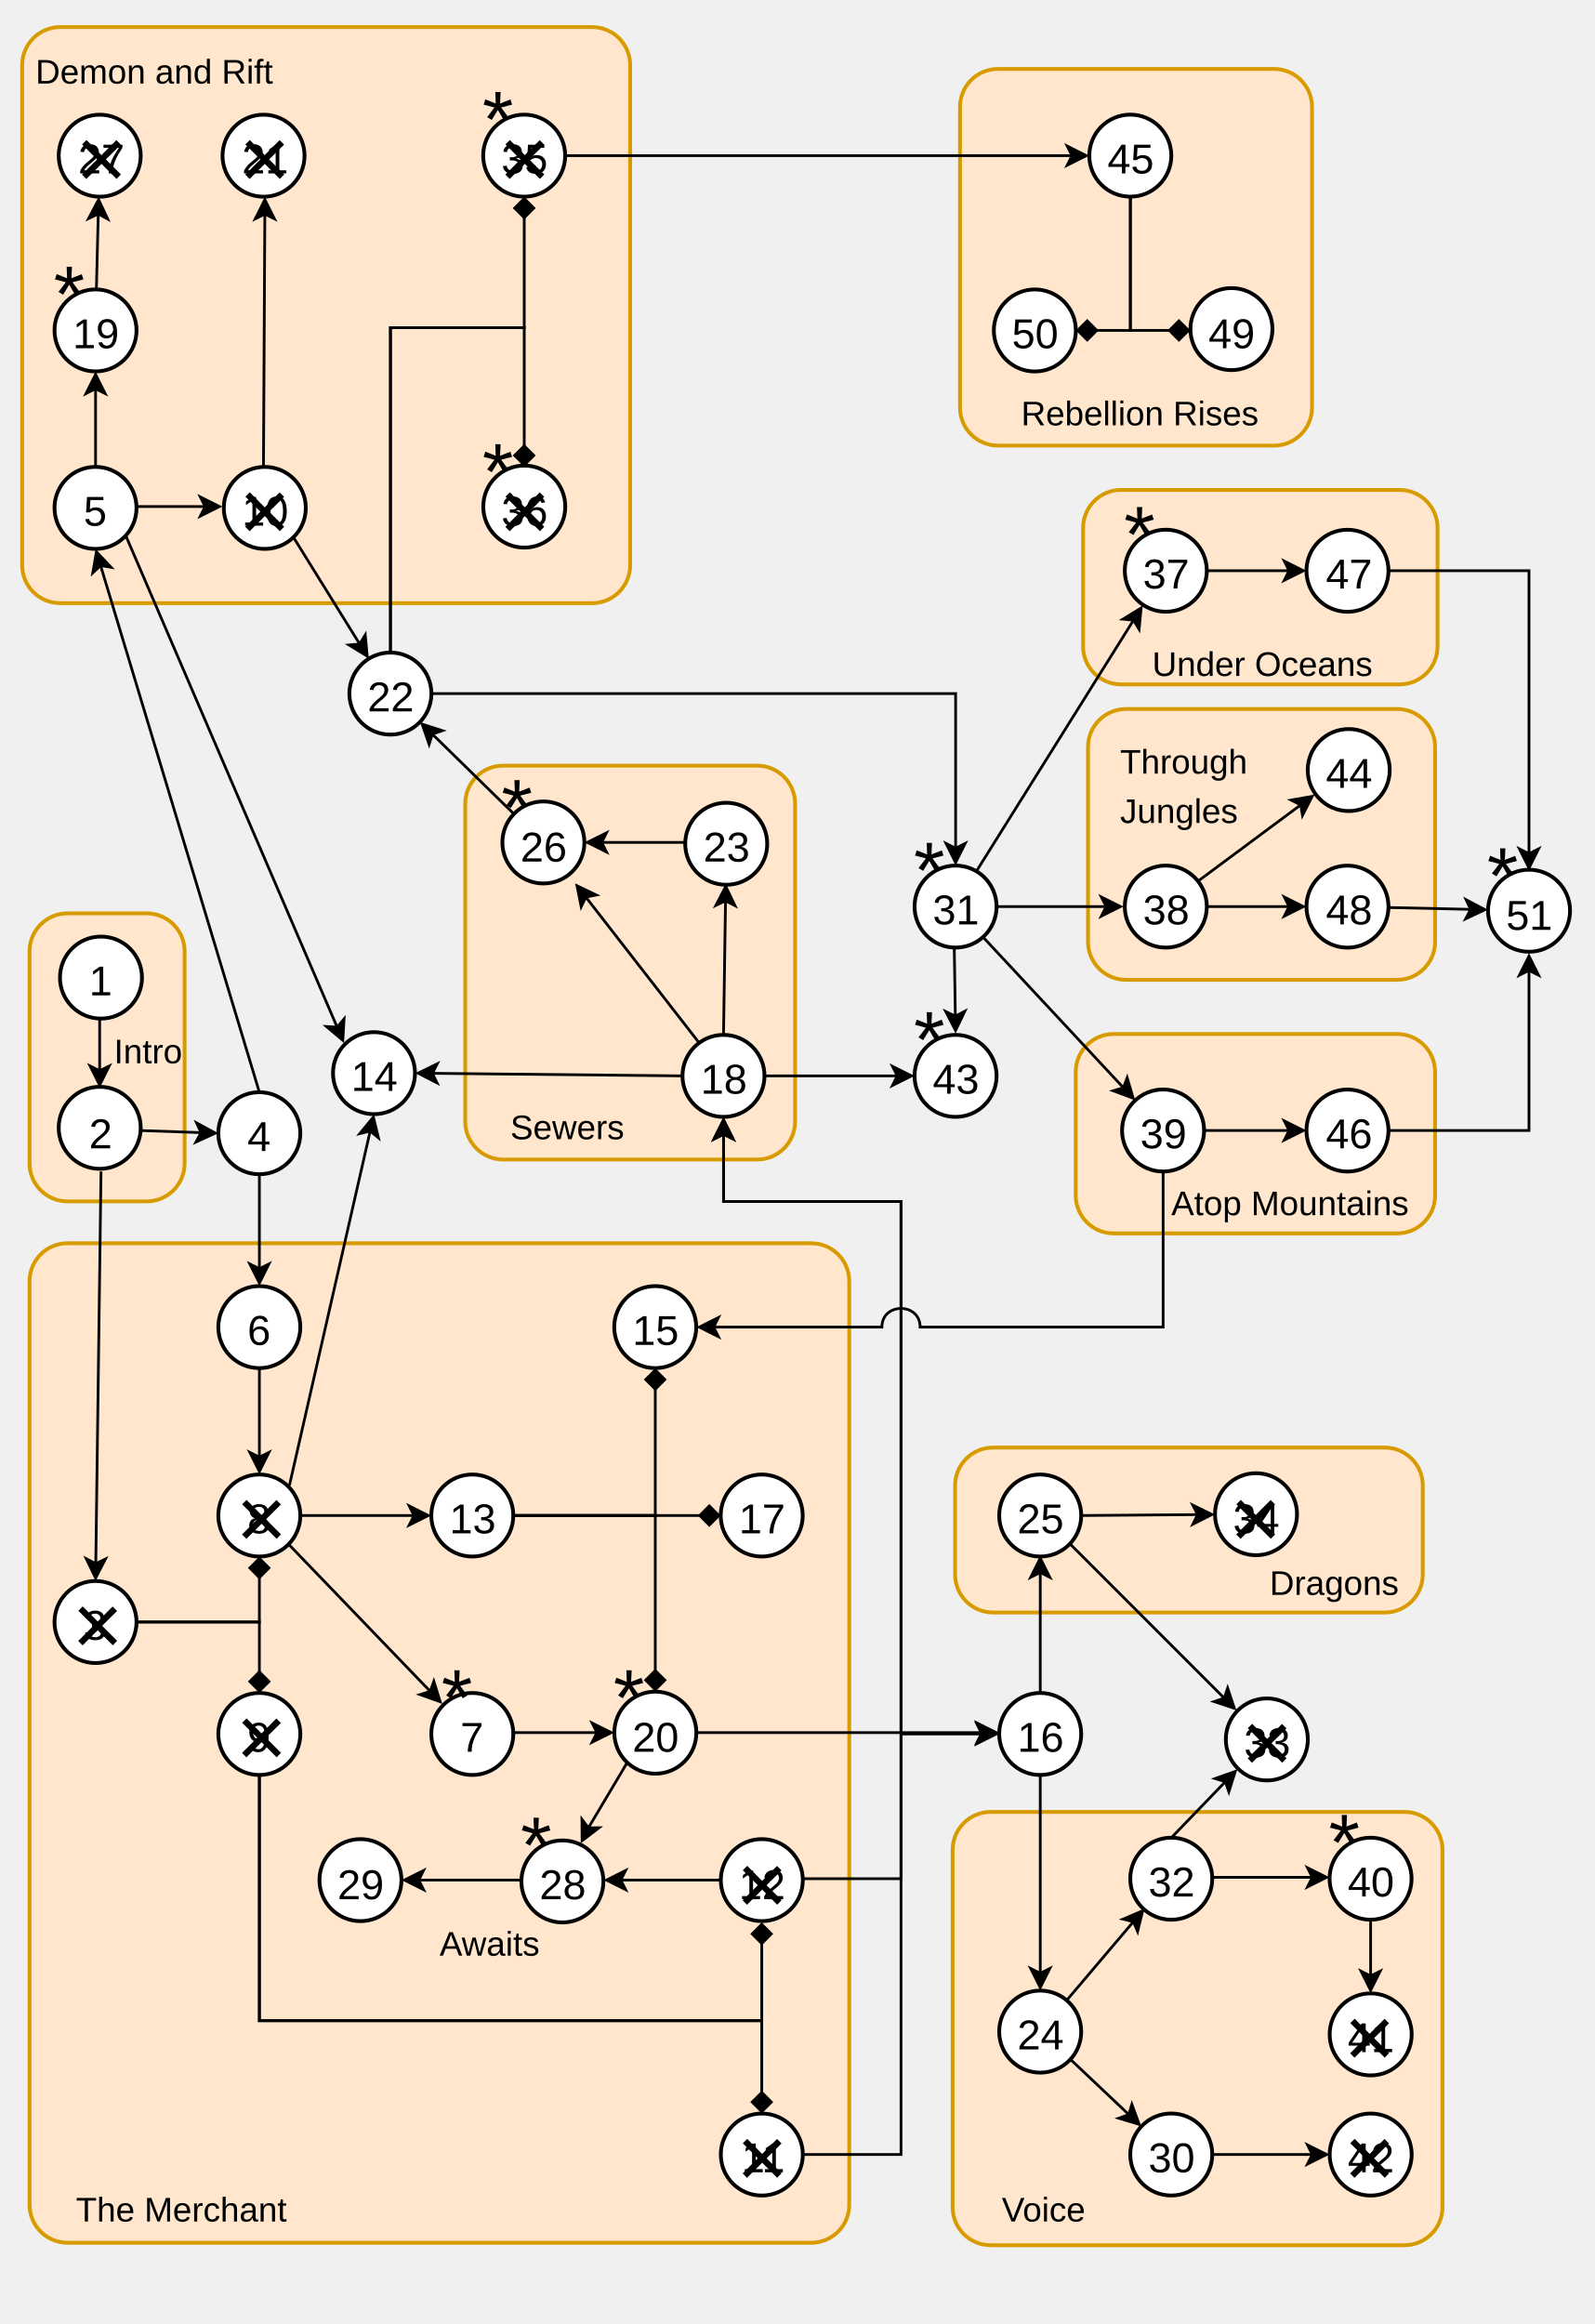
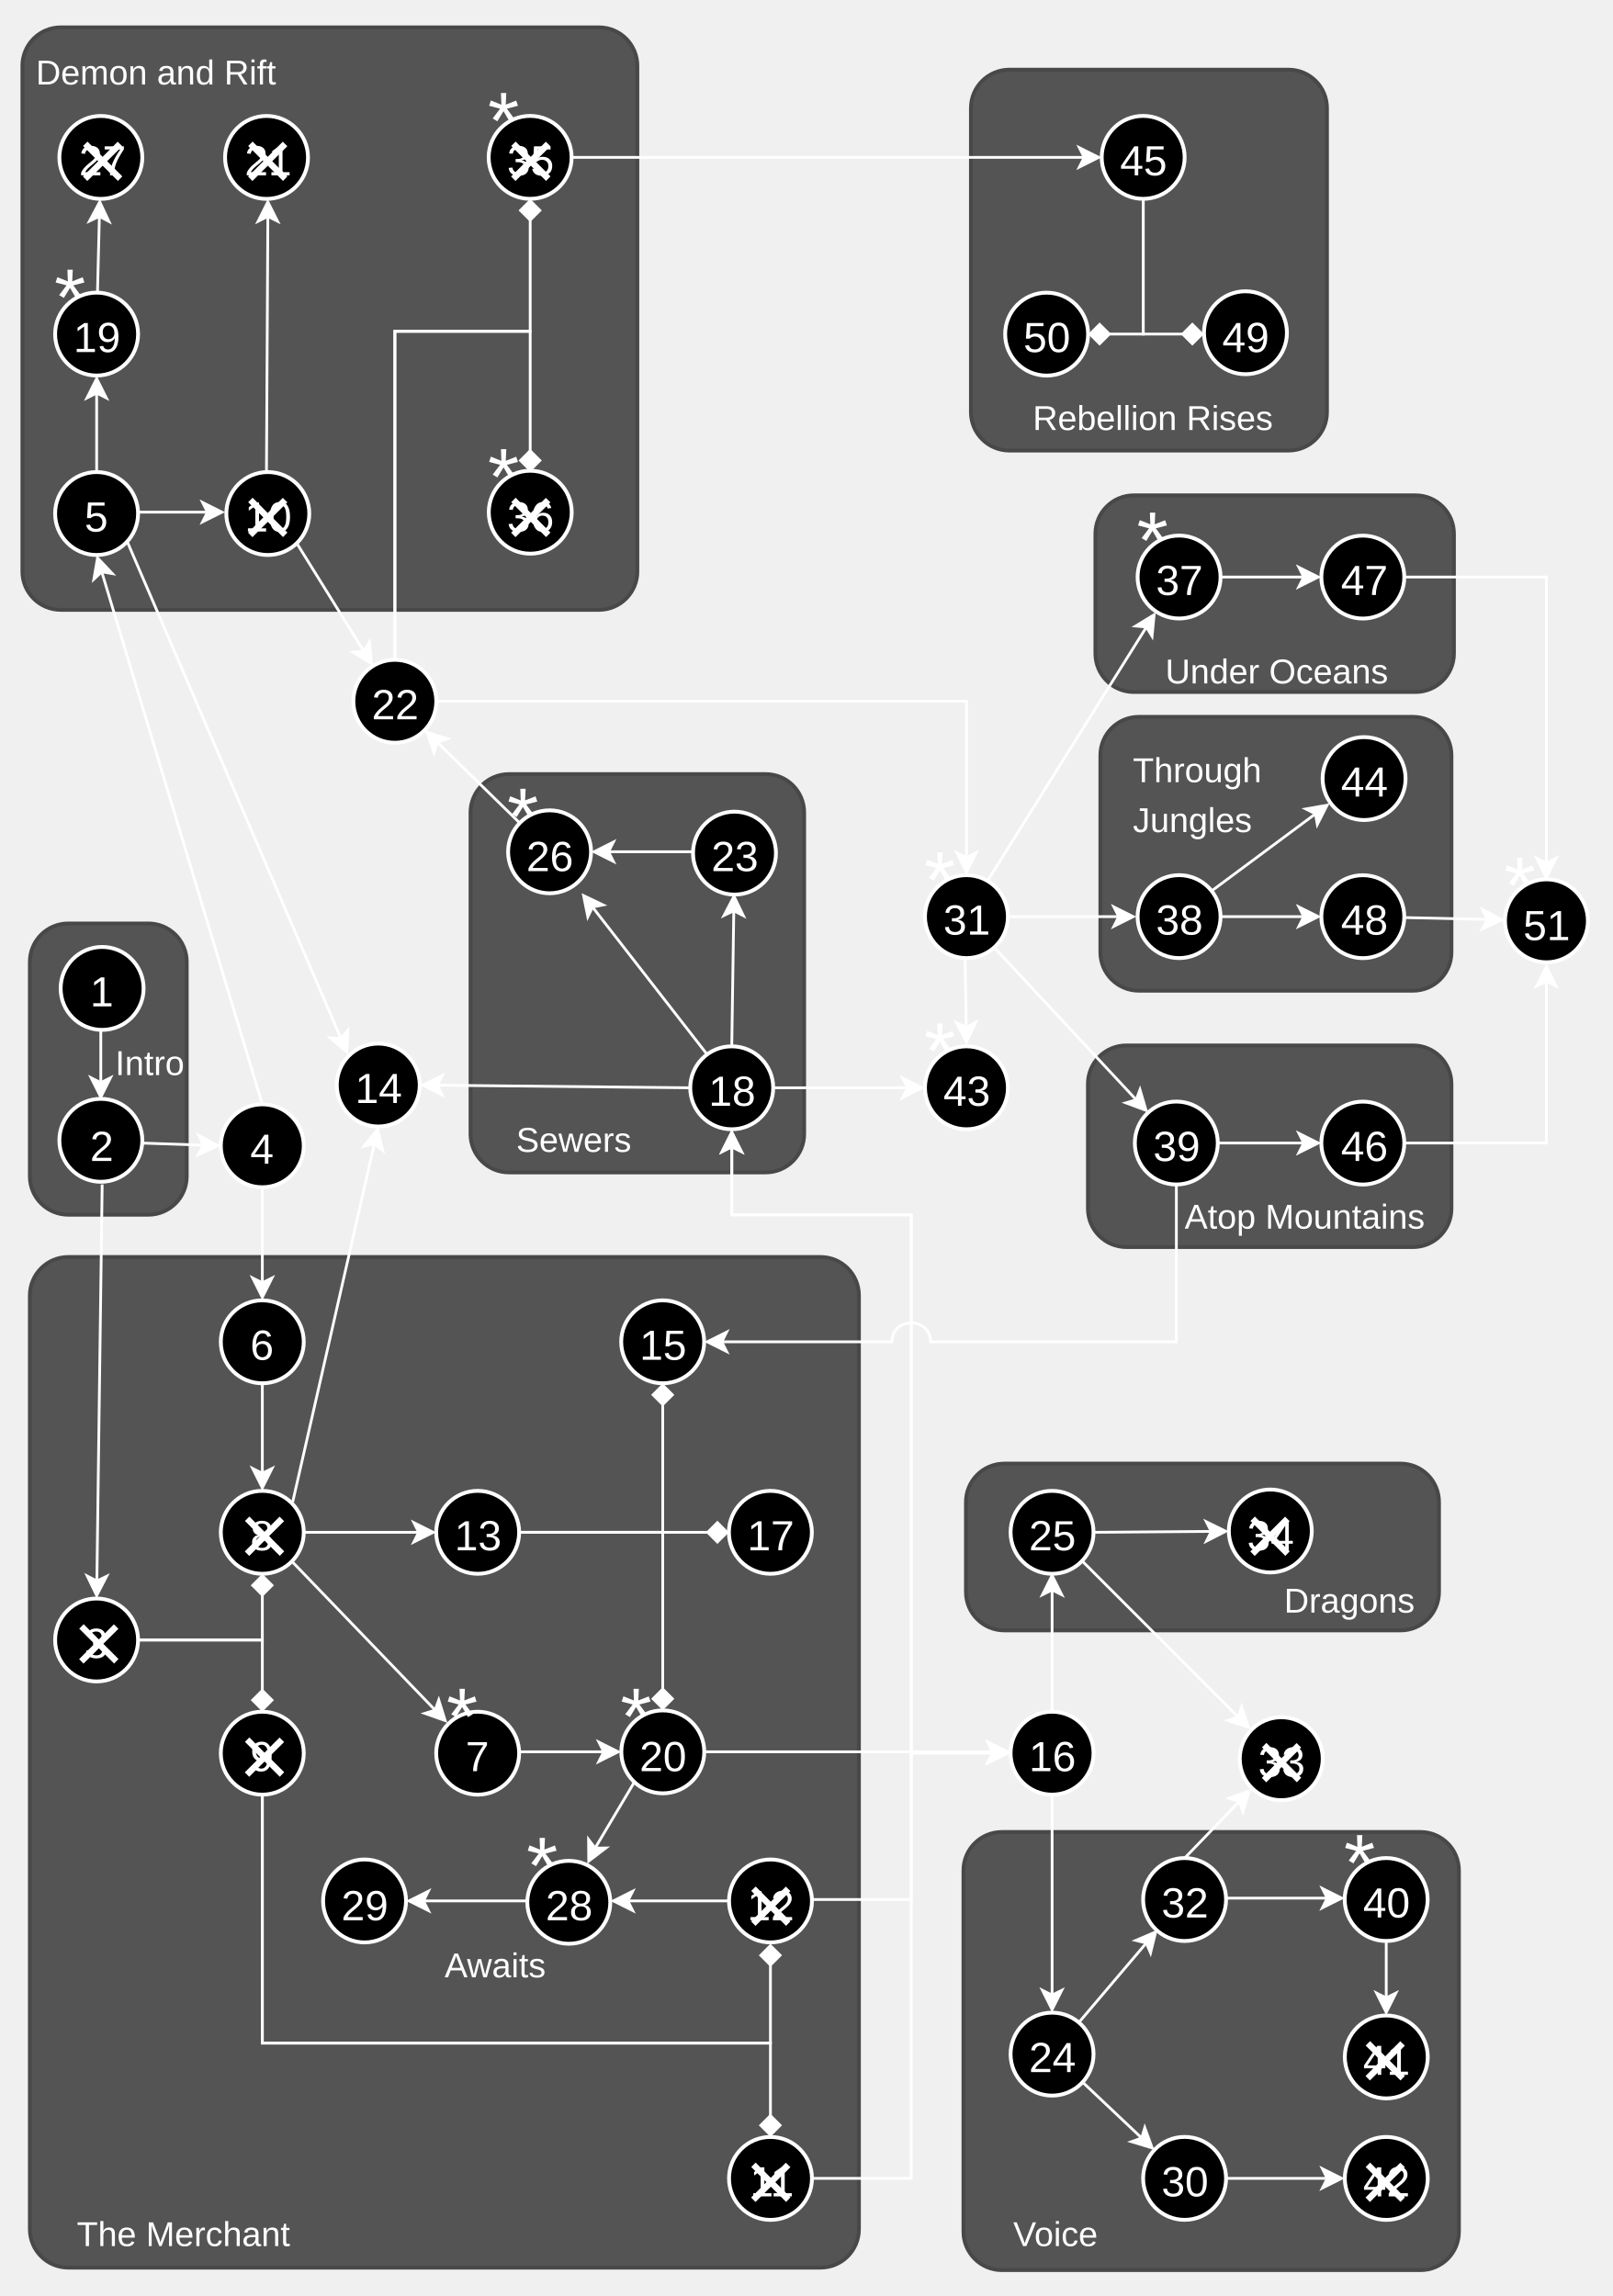
- <svg xmlns="http://www.w3.org/2000/svg" version="1.1" width="420pt" viewBox="0 0 420 612" style="width:100%">
+ <svg xmlns="http://www.w3.org/2000/svg" version="1.1" width="420pt" viewBox="0 0 420 598" style="width:100%">
  <style>
-         text { font-family: Arial; }
+         text { font-family: Arial; fill: #fff; }
        text.label { font-size: 9px; }

-         circle.node { fill: #FFF; stroke:#000; transform: translate(-10.8px, 0); }
+         circle.node { fill: #000; stroke:#fff; transform: translate(-10.8px, 0); }
        circle.node + text { font-size: 11px; transform: translate(-1px, 9px); }
        circle.node ~ .blocked { font-size: 23px; transform: translate(-4px, 13px); }
        circle.node ~ .required { font-size: 21px; transform: translate(-6px, 2px); }

        .line { fill: none; }
-         .arrow { fill: #000; }
-         .line, .arrow { transform: scale(.719091,.719091); stroke: #000; }
+         .arrow { fill: #fff; }
+         .line, .arrow { transform: scale(.719091,.719091); stroke: #fff; }

        .scenario { cursor: pointer; }
    </style>
  <g id="chapter1" class="chapter">
-     <rect width="40.843" height="75.852" x="7.78" y="240.521" rx="10" ry="10" stroke="#d79b00" fill="#ffe6cc" />
+     <rect width="40.843" height="75.852" x="7.78" y="240.521" rx="10" ry="10" stroke="#000" fill="#111" opacity="0.7" />
    <text class="label" x="30" y="280">Intro</text>
  </g>
  <g id="chapter2" class="chapter">
-     <rect width="215.886" height="263.212" x="7.78" y="327.394" rx="10" ry="10" stroke="#d79b00" fill="#ffe6cc" />
+     <rect width="215.886" height="263.212" x="7.78" y="327.394" rx="10" ry="10" stroke="#000" fill="#111" opacity="0.7" />
    <text class="label" x="20" y="585">The Merchant</text>
    <text class="label" x="115.774" y="515">Awaits</text>
  </g>
  <g id="chapter3" class="chapter">
-     <rect width="160.131" height="151.703" x="5.835" y="7.131" rx="10" ry="10" stroke="#d79b00" fill="#ffe6cc" />
+     <rect width="160.131" height="151.703" x="5.835" y="7.131" rx="10" ry="10" stroke="#000" fill="#111" opacity="0.7" />
    <text class="label" x="9.348" y="22">Demon and Rift</text>
  </g>
  <g id="chapter4" class="chapter">
-     <rect width="86.873" height="103.729" x="122.53" y="201.623" rx="10" ry="10" stroke="#d79b00" fill="#ffe6cc" />
+     <rect width="86.873" height="103.729" x="122.53" y="201.623" rx="10" ry="10" stroke="#000" fill="#111" opacity="0.7" />
    <text class="label" x="134.403" y="300">Sewers</text>
  </g>
  <g id="chapter5" class="chapter">
-     <rect width="92.708" height="99.191" x="252.839" y="18.153" rx="10" ry="10" stroke="#d79b00" fill="#ffe6cc" />
+     <rect width="92.708" height="99.191" x="252.839" y="18.153" rx="10" ry="10" stroke="#000" fill="#111" opacity="0.7" />
    <text class="label" x="268.94" y="112">Rebellion Rises</text>
  </g>
  <g id="chapter6" class="chapter">
-     <rect width="93.356" height="51.216" x="285.254" y="129.013" rx="10" ry="10" stroke="#d79b00" fill="#ffe6cc" />
+     <rect width="93.356" height="51.216" x="285.254" y="129.013" rx="10" ry="10" stroke="#000" fill="#111" opacity="0.7" />
    <text class="label" x="303.456" y="178">Under Oceans</text>
  </g>
  <g id="chapter7" class="chapter">
-     <rect width="91.411" height="71.314" x="286.551" y="186.712" rx="10" ry="10" stroke="#d79b00" fill="#ffe6cc" />
+     <rect width="91.411" height="71.314" x="286.551" y="186.712" rx="10" ry="10" stroke="#000" fill="#111" opacity="0.7" />
    <text class="label" x="295" y="203.716">Through</text>
    <text class="label" x="295" y="216.716">Jungles</text>
  </g>
  <g id="chapter8" class="chapter">
-     <rect width="94.653" height="52.513" x="283.309" y="272.288" rx="10" ry="10" stroke="#d79b00" fill="#ffe6cc" />
+     <rect width="94.653" height="52.513" x="283.309" y="272.288" rx="10" ry="10" stroke="#000" fill="#111" opacity="0.7" />
    <text class="label" x="308.49" y="320">Atop Mountains</text>
  </g>
  <g id="chapter9" class="chapter">
-     <rect width="123.178" height="43.436" x="251.542" y="381.203" rx="10" ry="10" stroke="#d79b00" fill="#ffe6cc" />
+     <rect width="123.178" height="43.436" x="251.542" y="381.203" rx="10" ry="10" stroke="#000" fill="#111" opacity="0.7" />
    <text class="label" x="334.377" y="420">Dragons</text>
  </g>
  <g id="chapter10" class="chapter">
-     <rect width="129.013" height="114.102" x="250.894" y="477.153" rx="10" ry="10" stroke="#d79b00" fill="#ffe6cc" />
+     <rect width="129.013" height="114.102" x="250.894" y="477.153" rx="10" ry="10" stroke="#000" fill="#111" opacity="0.7" />
    <text class="label" x="263.839" y="585">Voice</text>
  </g>
  <g id="edge46-51" class="edge edge46">
    <path class="line" d="M 509 414 L 560 414 L 560 355.37 " />
    <path class="arrow" d="M 560 350.12 L 563.5 357.12 L 560 355.37 L 556.5 357.12 L 560 350.12 Z " />
  </g>
  <g id="edge1-2" class="edge edge1">
    <path class="line" d="M 36.5 373 L 36.5 392.13 " />
    <path class="arrow" d="M 36.5 397.38 L 33 390.38 L 36.5 392.13 L 40 390.38 L 36.5 397.38 Z " />
  </g>
  <g id="node1" data-id="1" class="scenario">
    <circle cx="37.393" cy="257.435" r="10.8" class="node" />
    <text x="24.449" y="253.12">1</text>
  </g>
  <g id="edge2-4" class="edge edge2">
    <path class="line" d="M 51.5 414.02 L 73.64 414.78 " />
    <path class="arrow" d="M 78.88 414.96 L 71.77 418.22 L 73.64 414.78 L 72.01 411.22 L 78.88 414.96 Z " />
  </g>
  <g id="edge2-3" class="edge edge2">
    <path class="line" d="M 37 429 L 35.08 572.63 " />
    <path class="arrow" d="M 35.01 577.88 L 31.61 570.84 L 35.08 572.63 L 38.61 570.93 L 35.01 577.88 Z " />
  </g>
  <g id="node2" data-id="2" class="scenario">
    <circle cx="37.06" cy="296.998" r="10.8" class="node" />
    <text x="24.449" y="293.389">2</text>
  </g>
  <g id="edge4-6" class="edge edge4">
    <path class="line" d="M 95 430 L 95 464.63 " />
    <path class="arrow" d="M 95 469.88 L 91.5 462.88 L 95 464.63 L 98.5 462.88 L 95 469.88 Z " />
  </g>
  <g id="node4" data-id="4" class="scenario">
    <circle cx="79.1" cy="298.423" r="10.8" class="node" />
    <text x="66.156" y="294.108">4</text>
  </g>
  <g id="edge3-8" class="edge edge3">
    <path class="line" d="M 50 594 L 95 594 L 95 577.71 " />
    <path class="arrow" d="M 95 570.71 L 98.5 574.21 L 95 577.71 L 91.5 574.21 L 95 570.71 Z " />
  </g>
  <g id="edge3-9" class="edge edge3">
    <path class="line" d="M 50 594 L 95 594 L 95 612.29 " />
    <path class="arrow" d="M 95 619.29 L 91.5 615.79 L 95 612.29 L 98.5 615.79 L 95 619.29 Z " />
  </g>
  <g id="node3" data-id="3" class="scenario">
    <circle cx="35.955" cy="427.14" r="10.8" class="node" />
    <text x="23.011" y="422.825">3</text>
    <text x="23.011" y="422.825" class="blocked">×</text>
  </g>
  <g id="edge8-7" class="edge edge8">
    <path class="line" d="M 105.45 565.26 L 157.58 619.41 " />
    <path class="arrow" d="M 161.22 623.19 L 153.85 620.58 L 157.58 619.41 L 158.89 615.72 L 161.22 623.19 Z " />
  </g>
  <g id="edge8-14" class="edge edge8">
    <path class="line" d="M 106 544 L 135.58 414.21 " />
    <path class="arrow" d="M 136.75 409.09 L 138.61 416.69 L 135.58 414.21 L 131.78 415.14 L 136.75 409.09 Z " />
  </g>
  <g id="edge8-13" class="edge edge8">
    <path class="line" d="M 110 555 L 151.63 555 " />
    <path class="arrow" d="M 156.88 555 L 149.88 558.5 L 151.63 555 L 149.88 551.5 L 156.88 555 Z " />
  </g>
  <g id="node8" data-id="8" class="scenario">
    <circle cx="79.1" cy="399.095" r="10.8" class="node" />
    <text x="66.156" y="394.781">8</text>
    <text x="66.156" y="394.781" class="blocked">×</text>
  </g>
  <g id="edge9-12" class="edge edge9">
    <path class="line" d="M 95 650 L 95 740 L 279 740 L 279 711.71 " />
    <path class="arrow" d="M 279 704.71 L 282.5 708.21 L 279 711.71 L 275.5 708.21 L 279 704.71 Z " />
  </g>
  <g id="edge9-11" class="edge edge9">
    <path class="line" d="M 95 649.5 L 95 740 L 279 740 L 279 766.29 " />
    <path class="arrow" d="M 279 773.29 L 275.5 769.79 L 279 766.29 L 282.5 769.79 L 279 773.29 Z " />
  </g>
  <g id="node9" data-id="9" class="scenario">
    <circle cx="79.1" cy="456.623" r="10.8" class="node" />
    <text x="66.156" y="452.308">9</text>
    <text x="66.156" y="452.308" class="blocked">×</text>
  </g>
  <g id="edge5-10" class="edge edge5">
    <path class="line" d="M 50 185.5 L 75.13 185.5 " />
    <path class="arrow" d="M 80.38 185.5 L 73.38 189 L 75.13 185.5 L 73.38 182 L 80.38 185.5 Z " />
  </g>
  <g id="edge5-19" class="edge edge5">
    <path class="line" d="M 35 171 L 35 142.37 " />
    <path class="arrow" d="M 35 137.12 L 38.5 144.12 L 35 142.37 L 31.5 144.12 L 35 137.12 Z " />
  </g>
  <g id="edge5-14" class="edge edge5">
    <path class="line" d="M 46 196 L 123.48 376.15 " />
    <path class="arrow" d="M 125.56 380.97 L 119.58 375.93 L 123.48 376.15 L 126.01 373.16 L 125.56 380.97 Z " />
  </g>
  <g id="node5" data-id="5" class="scenario">
    <circle cx="35.955" cy="133.751" r="10.8" class="node" />
    <text x="23.011" y="129.436">5</text>
  </g>
  <g id="edge6-8" class="edge edge6">
    <path class="line" d="M 95 501 L 95 533.63 " />
    <path class="arrow" d="M 95 538.88 L 91.5 531.88 L 95 533.63 L 98.5 531.88 L 95 538.88 Z " />
  </g>
  <g id="node6" data-id="6" class="scenario">
    <circle cx="79.1" cy="349.478" r="10.8" class="node" />
    <text x="66.156" y="345.164">6</text>
  </g>
  <g id="edge10-21" class="edge edge10">
    <path class="line" d="M 96.5 170.5 L 97 78.37 " />
    <path class="arrow" d="M 97 73.12 L 100.5 80.12 L 97 78.37 L 93.5 80.12 L 97 73.12 Z " />
  </g>
  <g id="edge10-22" class="edge edge10">
    <path class="line" d="M 107 196 L 131.73 235.84 " />
    <path class="arrow" d="M 134.5 240.31 L 127.83 236.2 L 131.73 235.84 L 133.78 232.51 L 134.5 240.31 Z " />
  </g>
  <g id="node10" data-id="10" class="scenario">
    <circle cx="80.538" cy="133.751" r="10.8" class="node" />
    <text x="64.718" y="129.436">10</text>
    <text x="67" y="129.436" class="blocked">×</text>
  </g>
  <g id="edge19-27" class="edge edge19">
    <path class="line" d="M 35.31 105.5 L 35.99 78.37 " />
    <path class="arrow" d="M 36.12 73.12 L 39.44 80.2 L 35.99 78.37 L 32.44 80.03 L 36.12 73.12 Z " />
  </g>
  <g id="node19" data-id="19" class="scenario">
    <circle cx="35.955" cy="87.01" r="10.8" class="node" />
    <text x="20.135" y="82.695">19</text>
    <text x="20.135" y="82.695" class="required">*</text>
  </g>
  <g id="node14" data-id="14" class="scenario">
    <circle cx="109.302" cy="282.603" r="10.8" class="node" />
    <text x="93.482" y="278.288">14</text>
  </g>
  <g id="edge7-20" class="edge edge7">
    <path class="line" d="M 188 634.5 L 218.63 634.5 " />
    <path class="arrow" d="M 223.88 634.5 L 216.88 638 L 218.63 634.5 L 216.88 631 L 223.88 634.5 Z " />
  </g>
  <g id="node7" data-id="7" class="scenario">
    <circle cx="135.189" cy="456.623" r="10.8" class="node" />
    <text x="122.245" y="452.308">7</text>
    <text x="122.245" y="452.308" class="required">*</text>
  </g>
  <g id="edge13-20" class="edge edge13">
    <path class="line" d="M 188 555 L 240 555 L 240 611.79 " />
    <path class="arrow" d="M 240 618.79 L 236.5 615.29 L 240 611.79 L 243.5 615.29 L 240 618.79 Z " />
  </g>
  <g id="edge13-17" class="edge edge13">
    <path class="line" d="M 188 555 L 256.29 555 " />
    <path class="arrow" d="M 263.29 555 L 259.79 558.5 L 256.29 555 L 259.79 551.5 L 263.29 555 Z " />
  </g>
  <g id="node13" data-id="13" class="scenario">
    <circle cx="135.189" cy="399.095" r="10.8" class="node" />
    <text x="119.369" y="394.781">13</text>
  </g>
  <g id="edge20-28" class="edge edge20">
    <path class="line" d="M 230 645 L 215.51 669.37 " />
    <path class="arrow" d="M 213.2 674.08 L 213.14 666.25 L 215.51 669.37 L 219.42 669.33 L 213.2 674.08 Z " />
  </g>
  <g id="edge20-16" class="edge edge20">
    <path class="line" d="M 255 634.5 L 359.63 634.5 " />
    <path class="arrow" d="M 364.88 634.5 L 357.88 638 L 359.63 634.5 L 357.88 631 L 364.88 634.5 Z " />
  </g>
  <g id="node20" data-id="20" class="scenario">
    <circle cx="183.395" cy="456.277" r="10.8" class="node" />
    <text x="167.548" y="452.308">20</text>
    <text x="167.548" y="452.308" class="required">*</text>
  </g>
  <g id="edge20-18" class="edge edge20">
    <path class="line" d="M 330 635 L 330 440 L 265 440 L 265 415.37 " />
    <path class="arrow" d="M 265 410.12 L 268.5 417.12 L 265 415.37 L 261.5 417.12 L 265 410.12 Z " />
  </g>
  <g id="edge11-18" class="edge edge11">
    <path class="line" d="M 294 789 L 330 789 L 330 440 L 265 440 L 265 415.37 " />
    <path class="arrow" d="M 265 410.12 L 268.5 417.12 L 265 415.37 L 261.5 417.12 L 265 410.12 Z " />
  </g>
  <g id="node11" data-id="11" class="scenario">
    <circle cx="211.44" cy="567.376" r="10.8" class="node" />
    <text x="196.312" y="563.048">11</text>
    <text x="198" y="563.048" class="blocked">×</text>
  </g>
  <g id="edge12-28" class="edge edge12">
    <path class="line" d="M 264 688.5 L 227.37 688.5 " />
    <path class="arrow" d="M 222.12 688.5 L 229.12 685 L 227.37 688.5 L 229.12 692 L 222.12 688.5 Z " />
  </g>
  <g id="node12" data-id="12" class="scenario">
    <circle cx="211.44" cy="495.108" r="10.8" class="node" />
    <text x="195.593" y="491.139">12</text>
    <text x="198" y="491.139" class="blocked">×</text>
  </g>
  <g id="edge18-43" class="edge edge18">
    <path class="line" d="M 280 394 L 328.63 394 " />
    <path class="arrow" d="M 333.88 394 L 326.88 397.5 L 328.63 394 L 326.88 390.5 L 333.88 394 Z " />
  </g>
  <g id="edge23-26" class="edge edge23">
    <path class="line" d="M 251 308.5 L 220.37 308.5 " />
    <path class="arrow" d="M 215.12 308.5 L 222.12 305 L 220.37 308.5 L 222.12 312 L 215.12 308.5 Z " />
  </g>
  <g id="edge18-23" class="edge edge18">
    <path class="line" d="M 265 378.5 L 265.73 329.87 " />
    <path class="arrow" d="M 265.81 324.62 L 269.2 331.67 L 265.73 329.87 L 262.2 331.56 L 265.81 324.62 Z " />
  </g>
  <g id="edge18-14" class="edge edge18">
    <path class="line" d="M 250 394 L 158.37 393.06 " />
    <path class="arrow" d="M 153.12 393.01 L 160.15 389.58 L 158.37 393.06 L 160.08 396.58 L 153.12 393.01 Z " />
  </g>
  <g id="node18" data-id="18" class="scenario">
    <circle cx="201.345" cy="283.322" r="10.8" class="node" />
    <text x="185.525" y="279.007">18</text>
  </g>
  <g id="node28" data-id="28" class="scenario">
    <circle cx="158.919" cy="495.454" r="10.8" class="node" />
    <text x="143.099" y="491.139">28</text>
    <text x="143.099" y="491.139" class="required">*</text>
  </g>
  <g id="node17" data-id="17" class="scenario">
    <circle cx="211.413" cy="399.095" r="10.8" class="node" />
    <text x="195.593" y="394.781">17</text>
  </g>
  <g id="node43" data-id="43" class="scenario">
    <circle cx="262.468" cy="283.322" r="10.8" class="node" />
    <text x="246.648" y="279.007">43</text>
    <text x="246.648" y="279.007" class="required">*</text>
  </g>
  <g id="edge26-22" class="edge edge26">
    <path class="line" d="M 188 297.87 L 158.36 268.86 " />
    <path class="arrow" d="M 154.6 265.19 L 162.05 267.57 L 158.36 268.86 L 157.17 272.59 L 154.6 265.19 Z " />
  </g>
  <g id="node26" data-id="26" class="scenario">
    <circle cx="153.913" cy="221.853" r="10.8" class="node" />
    <text x="138.065" y="217.885">26</text>
    <text x="138.065" y="217.885" class="required">*</text>
  </g>
  <g id="node27" data-id="27" class="scenario">
    <circle cx="37.06" cy="41.002" r="10.8" class="node" />
    <text x="21.573" y="36.674">27</text>
    <text x="24" y="36.674" class="blocked">×</text>
  </g>
  <g id="node21" data-id="21" class="scenario">
    <circle cx="80.206" cy="41.002" r="10.8" class="node" />
    <text x="64.718" y="36.674">21</text>
    <text x="67" y="36.674" class="blocked">×</text>
  </g>
  <g id="edge22-35" class="edge edge22">
    <path class="line" d="M 143 239 L 143 120 L 192 120 L 192 79.71 " />
    <path class="arrow" d="M 192 72.71 L 195.5 76.21 L 192 79.71 L 188.5 76.21 L 192 72.71 Z " />
  </g>
  <g id="node22" data-id="22" class="scenario">
    <circle cx="113.616" cy="182.649" r="10.8" class="node" />
    <text x="97.796" y="178.335">22</text>
  </g>
  <g id="edge31-43" class="edge edge31">
    <path class="line" d="M 349.5 347 L 349.9 372.13 " />
    <path class="arrow" d="M 349.98 377.38 L 346.37 370.44 L 349.9 372.13 L 353.37 370.33 L 349.98 377.38 Z " />
  </g>
  <g id="edge31-38" class="edge edge31">
    <path class="line" d="M 364.5 332 L 405.13 332 " />
    <path class="arrow" d="M 410.38 332 L 403.38 335.5 L 405.13 332 L 403.38 328.5 L 410.38 332 Z " />
  </g>
  <g id="edge31-39" class="edge edge31">
    <path class="line" d="M 359.79 342.91 L 411.46 398.34 " />
    <path class="arrow" d="M 415.04 402.18 L 407.71 399.45 L 411.46 398.34 L 412.83 394.67 L 415.04 402.18 Z " />
  </g>
  <g id="edge31-37" class="edge edge31">
    <path class="line" d="M 357.47 319.29 L 415.16 227.11 " />
    <path class="arrow" d="M 417.95 222.66 L 417.2 230.45 L 415.16 227.11 L 411.27 226.74 L 417.95 222.66 Z " />
  </g>
  <g id="node31" data-id="31" class="scenario">
    <circle cx="262.468" cy="238.738" r="10.8" class="node" />
    <text x="246.648" y="234.424">31</text>
    <text x="246.648" y="234.424" class="required">*</text>
  </g>
  <g id="edge35-45" class="edge edge35">
    <path class="line" d="M 207 57 L 392.63 57 " />
    <path class="arrow" d="M 397.88 57 L 390.88 60.5 L 392.63 57 L 390.88 53.5 L 397.88 57 Z " />
  </g>
  <g id="edge22-31" class="edge edge22">
    <path class="line" d="M 158 254 L 350 254 L 350 310.63 " />
    <path class="arrow" d="M 350 315.88 L 346.5 308.88 L 350 310.63 L 353.5 308.88 L 350 315.88 Z " />
  </g>
  <g id="edge22-36" class="edge edge22">
    <path class="line" d="M 143 239 L 143 120 L 192 120 L 192 163.29 " />
    <path class="arrow" d="M 192 170.29 L 188.5 166.79 L 192 163.29 L 195.5 166.79 L 192 170.29 Z " />
  </g>
  <g id="node35" data-id="35" class="scenario">
    <circle cx="148.852" cy="40.988" r="10.8" class="node" />
    <text x="133.032" y="36.674">35</text>
    <text x="135.5" y="36.674" class="blocked">×</text>
    <text x="133.032" y="36.674" class="required">*</text>
  </g>
  <g id="node36" data-id="36" class="scenario">
    <circle cx="148.879" cy="133.405" r="10.8" class="node" />
    <text x="133.032" y="129.436">36</text>
    <text x="135.5" y="129.436" class="blocked">×</text>
    <text x="133.032" y="129.436" class="required">*</text>
  </g>
  <g id="edge45-50" class="edge edge45">
    <path class="line" d="M 414 72 L 414 121 L 401.71 121 " />
    <path class="arrow" d="M 394.71 121 L 398.21 117.5 L 401.71 121 L 398.21 124.5 L 394.71 121 Z " />
  </g>
  <g id="edge45-49" class="edge edge45">
    <path class="line" d="M 414 72 L 414 121 L 428.29 121 " />
    <path class="arrow" d="M 435.29 121 L 431.79 124.5 L 428.29 121 L 431.79 117.5 L 435.29 121 Z " />
  </g>
  <g id="node45" data-id="45" class="scenario">
    <circle cx="308.49" cy="40.988" r="10.8" class="node" />
    <text x="292.67" y="36.674">45</text>
  </g>
  <g id="node49" data-id="49" class="scenario">
    <circle cx="335.124" cy="86.664" r="10.8" class="node" />
    <text x="319.276" y="82.695">49</text>
  </g>
  <g id="node50" data-id="50" class="scenario">
    <circle cx="283.349" cy="87.024" r="10.8" class="node" />
    <text x="267.502" y="82.695">50</text>
  </g>
  <g id="node29" data-id="29" class="scenario">
    <circle cx="105.734" cy="495.108" r="10.8" class="node" />
    <text x="89.886" y="491.139">29</text>
  </g>
  <g id="edge37-47" class="edge edge37">
    <path class="line" d="M 442 209 L 462 209 L 459 209 L 472.13 209 " />
    <path class="arrow" d="M 477.38 209 L 470.38 212.5 L 472.13 209 L 470.38 205.5 L 477.38 209 Z " />
  </g>
  <g id="node37" data-id="37" class="scenario">
    <circle cx="317.838" cy="150.29" r="10.8" class="node" />
    <text x="302.018" y="145.975">37</text>
    <text x="302.018" y="145.975" class="required">*</text>
  </g>
  <g id="edge38-48" class="edge edge38">
    <path class="line" d="M 441.5 332 L 472.13 332 " />
    <path class="arrow" d="M 477.38 332 L 470.38 335.5 L 472.13 332 L 470.38 328.5 L 477.38 332 Z " />
  </g>
  <g id="edge38-44" class="edge edge38">
    <path class="line" d="M 438.45 322.93 L 476.37 294.77 " />
    <path class="arrow" d="M 480.58 291.64 L 477.05 298.62 L 476.37 294.77 L 472.87 293 L 480.58 291.64 Z " />
  </g>
  <g id="node38" data-id="38" class="scenario">
    <circle cx="317.838" cy="238.738" r="10.8" class="node" />
    <text x="302.018" y="234.424">38</text>
  </g>
  <g id="edge39-46" class="edge edge39">
    <path class="line" d="M 441 414 L 472.13 414 " />
    <path class="arrow" d="M 477.38 414 L 470.38 417.5 L 472.13 414 L 470.38 410.5 L 477.38 414 Z " />
  </g>
  <g id="edge39-15" class="edge edge39">
    <path class="line" d="M 426 429 L 426 486 L 337 486 C 337 476.9 323 476.9 323 486 L 261.37 486 " />
    <path class="arrow" d="M 256.12 486 L 263.12 482.5 L 261.37 486 L 263.12 489.5 L 256.12 486 Z " />
  </g>
  <g id="node39" data-id="39" class="scenario">
    <circle cx="317.119" cy="297.704" r="10.8" class="node" />
    <text x="301.299" y="293.389">39</text>
  </g>
  <g id="node15" data-id="15" class="scenario">
    <circle cx="183.368" cy="349.478" r="10.8" class="node" />
    <text x="167.548" y="345.164">15</text>
  </g>
  <g id="edge13-15" class="edge edge13">
    <path class="line" d="M 188 555 L 240 555 L 240 508.71 " />
    <path class="arrow" d="M 240 501.71 L 243.5 505.21 L 240 508.71 L 236.5 505.21 L 240 501.71 Z " />
  </g>
  <g id="edge28-29" class="edge edge28">
    <path class="line" d="M 191 688.5 L 153.37 688.5 " />
    <path class="arrow" d="M 148.12 688.5 L 155.12 685 L 153.37 688.5 L 155.12 692 L 148.12 688.5 Z " />
  </g>
  <g id="node23" data-id="23" class="scenario">
    <circle cx="202.065" cy="222.199" r="10.8" class="node" />
    <text x="186.245" y="217.885">23</text>
  </g>
  <g id="edge48-51" class="edge edge48">
    <path class="line" d="M 508.5 332.34 L 538.63 333.02 " />
    <path class="arrow" d="M 543.88 333.14 L 536.81 336.48 L 538.63 333.02 L 536.96 329.48 L 543.88 333.14 Z " />
  </g>
  <g id="node48" data-id="48" class="scenario">
    <circle cx="365.685" cy="238.752" r="10.8" class="node" />
    <text x="350.197" y="234.424">48</text>
  </g>
  <g id="node44" data-id="44" class="scenario">
    <circle cx="366.017" cy="202.784" r="10.8" class="node" />
    <text x="350.197" y="198.469">44</text>
  </g>
  <g id="node51" data-id="51" class="scenario">
    <circle cx="413.505" cy="239.83" r="10.8" class="node" />
    <text x="397.657" y="235.862">51</text>
    <text x="397.657" y="235.862" class="required">*</text>
  </g>
  <g id="node46" data-id="46" class="scenario">
    <circle cx="365.685" cy="297.717" r="10.8" class="node" />
    <text x="350.197" y="293.389">46</text>
  </g>
  <g id="edge47-51" class="edge edge47">
    <path class="line" d="M 509 209 L 560 209 L 560 312.63 " />
    <path class="arrow" d="M 560 317.88 L 556.5 310.88 L 560 312.63 L 563.5 310.88 L 560 317.88 Z " />
  </g>
  <g id="node47" data-id="47" class="scenario">
    <circle cx="365.685" cy="150.304" r="10.8" class="node" />
    <text x="350.197" y="145.975">47</text>
  </g>
  <g id="node16" data-id="16" class="scenario">
    <circle cx="284.76" cy="456.623" r="10.8" class="node" />
    <text x="268.94" y="452.308">16</text>
  </g>
  <g id="node24" data-id="24" class="scenario">
    <circle cx="284.76" cy="535.004" r="10.8" class="node" />
    <text x="268.94" y="530.689">24</text>
  </g>
  <g id="edge16-24" class="edge edge16">
    <path class="line" d="M 381 649.5 L 381 722.63 " />
    <path class="arrow" d="M 381 727.88 L 377.5 720.88 L 381 722.63 L 384.5 720.88 L 381 727.88 Z " />
  </g>
  <g id="node25" data-id="25" class="scenario">
    <circle cx="284.76" cy="399.095" r="10.8" class="node" />
    <text x="268.94" y="394.781">25</text>
  </g>
  <g id="edge16-25" class="edge edge16">
    <path class="line" d="M 381 619.5 L 381 575.87 " />
    <path class="arrow" d="M 381 570.62 L 384.5 577.62 L 381 575.87 L 377.5 577.62 L 381 570.62 Z " />
  </g>
  <g id="node30" data-id="30" class="scenario">
    <circle cx="319.276" cy="567.363" r="10.8" class="node" />
    <text x="303.456" y="563.048">30</text>
  </g>
  <g id="edge24-30" class="edge edge24">
    <path class="line" d="M 392.04 754.15 L 413.43 774.37 " />
    <path class="arrow" d="M 417.24 777.97 L 409.75 775.71 L 413.43 774.37 L 414.56 770.62 L 417.24 777.97 Z " />
  </g>
  <g id="node32" data-id="32" class="scenario">
    <circle cx="319.276" cy="494.735" r="10.8" class="node" />
    <text x="303.456" y="490.42">32</text>
  </g>
  <g id="edge24-32" class="edge edge24">
    <path class="line" d="M 390.68 732.54 L 415.12 703.74 " />
    <path class="arrow" d="M 418.51 699.74 L 416.65 707.34 L 415.12 703.74 L 411.32 702.81 L 418.51 699.74 Z " />
  </g>
  <g id="node42" data-id="42" class="scenario">
    <circle cx="371.797" cy="567.376" r="10.8" class="node" />
    <text x="355.95" y="563.048">42</text>
    <text x="358" y="563.048" class="blocked">×</text>
  </g>
  <g id="edge30-42" class="edge edge30">
    <path class="line" d="M 444 789 L 480.63 789 " />
    <path class="arrow" d="M 485.88 789 L 478.88 792.5 L 480.63 789 L 478.88 785.5 L 485.88 789 Z " />
  </g>
  <g id="node40" data-id="40" class="scenario">
    <circle cx="371.77" cy="494.735" r="10.8" class="node" />
    <text x="355.95" y="490.42">40</text>
    <text x="355.95" y="490.42" class="required">*</text>
  </g>
  <g id="edge32-40" class="edge edge32">
    <path class="line" d="M 444 687.5 L 480.63 687.5 " />
    <path class="arrow" d="M 485.88 687.5 L 478.88 691 L 480.63 687.5 L 478.88 684 L 485.88 687.5 Z " />
  </g>
  <g id="node33" data-id="33" class="scenario">
    <circle cx="344.445" cy="458.061" r="10.8" class="node" />
    <text x="328.625" y="453.746">33</text>
    <text x="331" y="453.746" class="blocked">×</text>
  </g>
  <g id="edge25-33" class="edge edge25">
    <path class="line" d="M 391.61 565.11 L 448.39 621.89 " />
    <path class="arrow" d="M 452.1 625.6 L 444.68 623.13 L 448.39 621.89 L 449.63 618.18 L 452.1 625.6 Z " />
  </g>
  <g id="edge32-33" class="edge edge32">
    <path class="line" d="M 429 673 L 448.78 652.49 " />
    <path class="arrow" d="M 452.42 648.71 L 450.08 656.18 L 448.78 652.49 L 445.05 651.32 L 452.42 648.71 Z " />
  </g>
  <g id="node41" data-id="41" class="scenario">
    <circle cx="371.797" cy="535.736" r="10.8" class="node" />
    <text x="355.95" y="531.408">41</text>
    <text x="358" y="531.408" class="blocked">×</text>
  </g>
  <g id="edge40-41" class="edge edge40">
    <path class="line" d="M 502 702.5 L 502 723.63 " />
    <path class="arrow" d="M 502 728.88 L 498.5 721.88 L 502 723.63 L 505.5 721.88 L 502 728.88 Z " />
  </g>
  <g id="node34" data-id="34" class="scenario">
    <circle cx="341.595" cy="398.75" r="10.8" class="node" />
    <text x="325.748" y="394.781">34</text>
    <text x="328" y="394.781" class="blocked">×</text>
  </g>
  <g id="edge25-34" class="edge edge25">
    <path class="line" d="M 396 555 L 438.63 554.67 " />
    <path class="arrow" d="M 443.88 554.63 L 436.91 558.18 L 438.63 554.67 L 436.85 551.18 L 443.88 554.63 Z " />
  </g>
  <g id="edge12-16" class="edge edge12">
    <path class="line" d="M 294 689 L 294 688 L 330 688 L 330 635 L 359.63 635 " />
    <path class="arrow" d="M 364.88 635 L 357.88 638.5 L 359.63 635 L 357.88 631.5 L 364.88 635 Z " />
  </g>
  <g id="edge4-5" class="edge edge4">
    <path class="line" d="M 95 400 L 36.84 207.1 " />
    <path class="arrow" d="M 35.32 202.07 L 40.69 207.76 L 36.84 207.1 L 33.99 209.78 L 35.32 202.07 Z " />
  </g>
  <g id="edge18-26" class="edge edge18">
    <path class="line" d="M 255.84 381.62 L 214.56 328.53 " />
    <path class="arrow" d="M 211.33 324.38 L 218.39 327.76 L 214.56 328.53 L 212.87 332.06 L 211.33 324.38 Z " />
  </g>
</svg>
